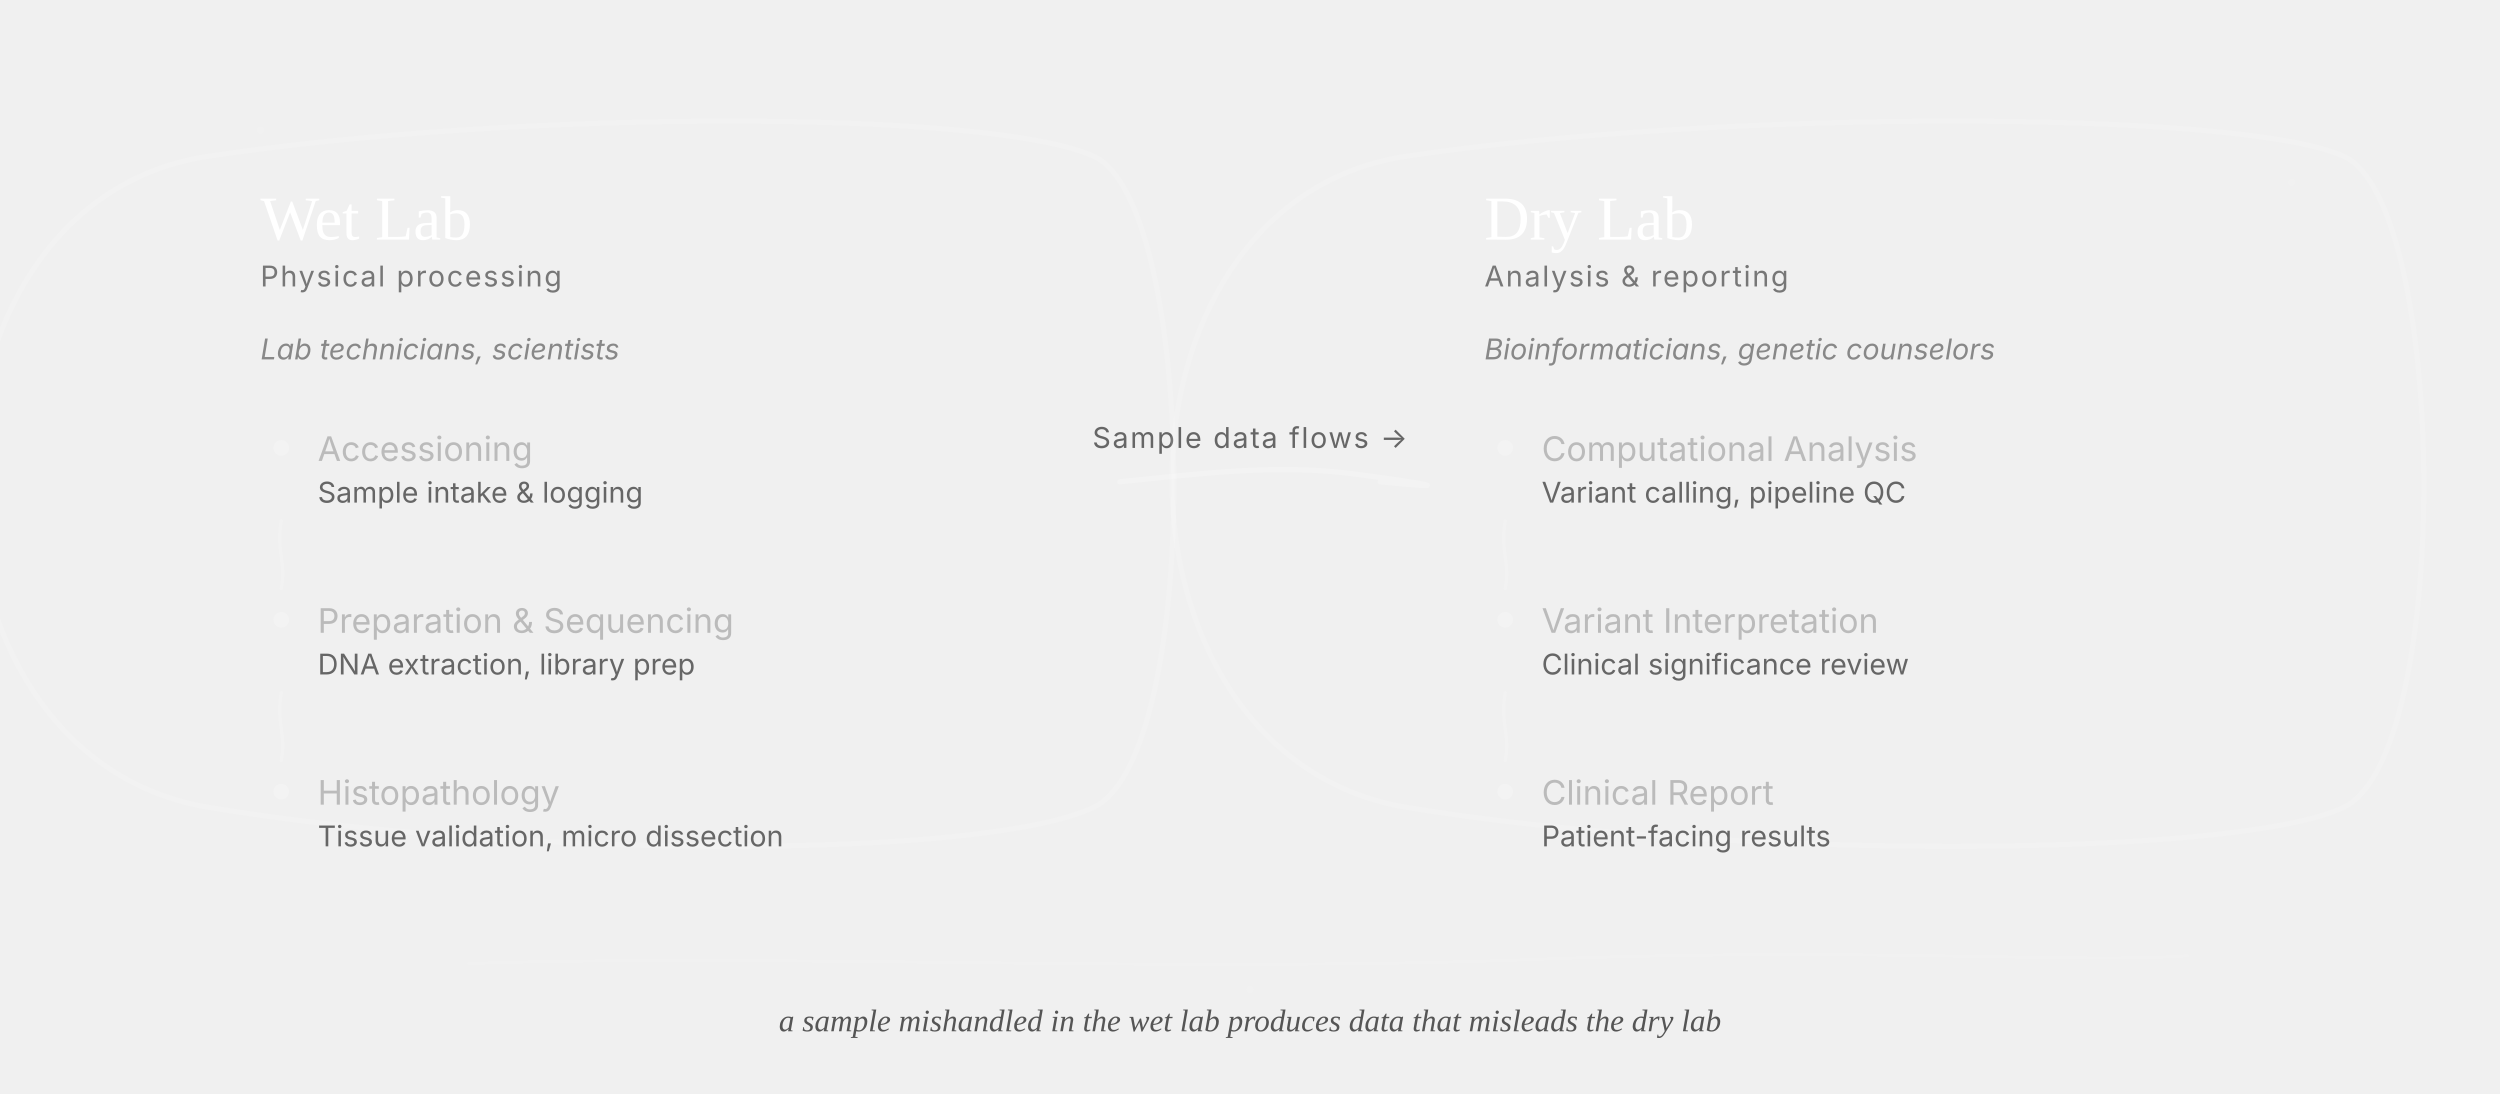
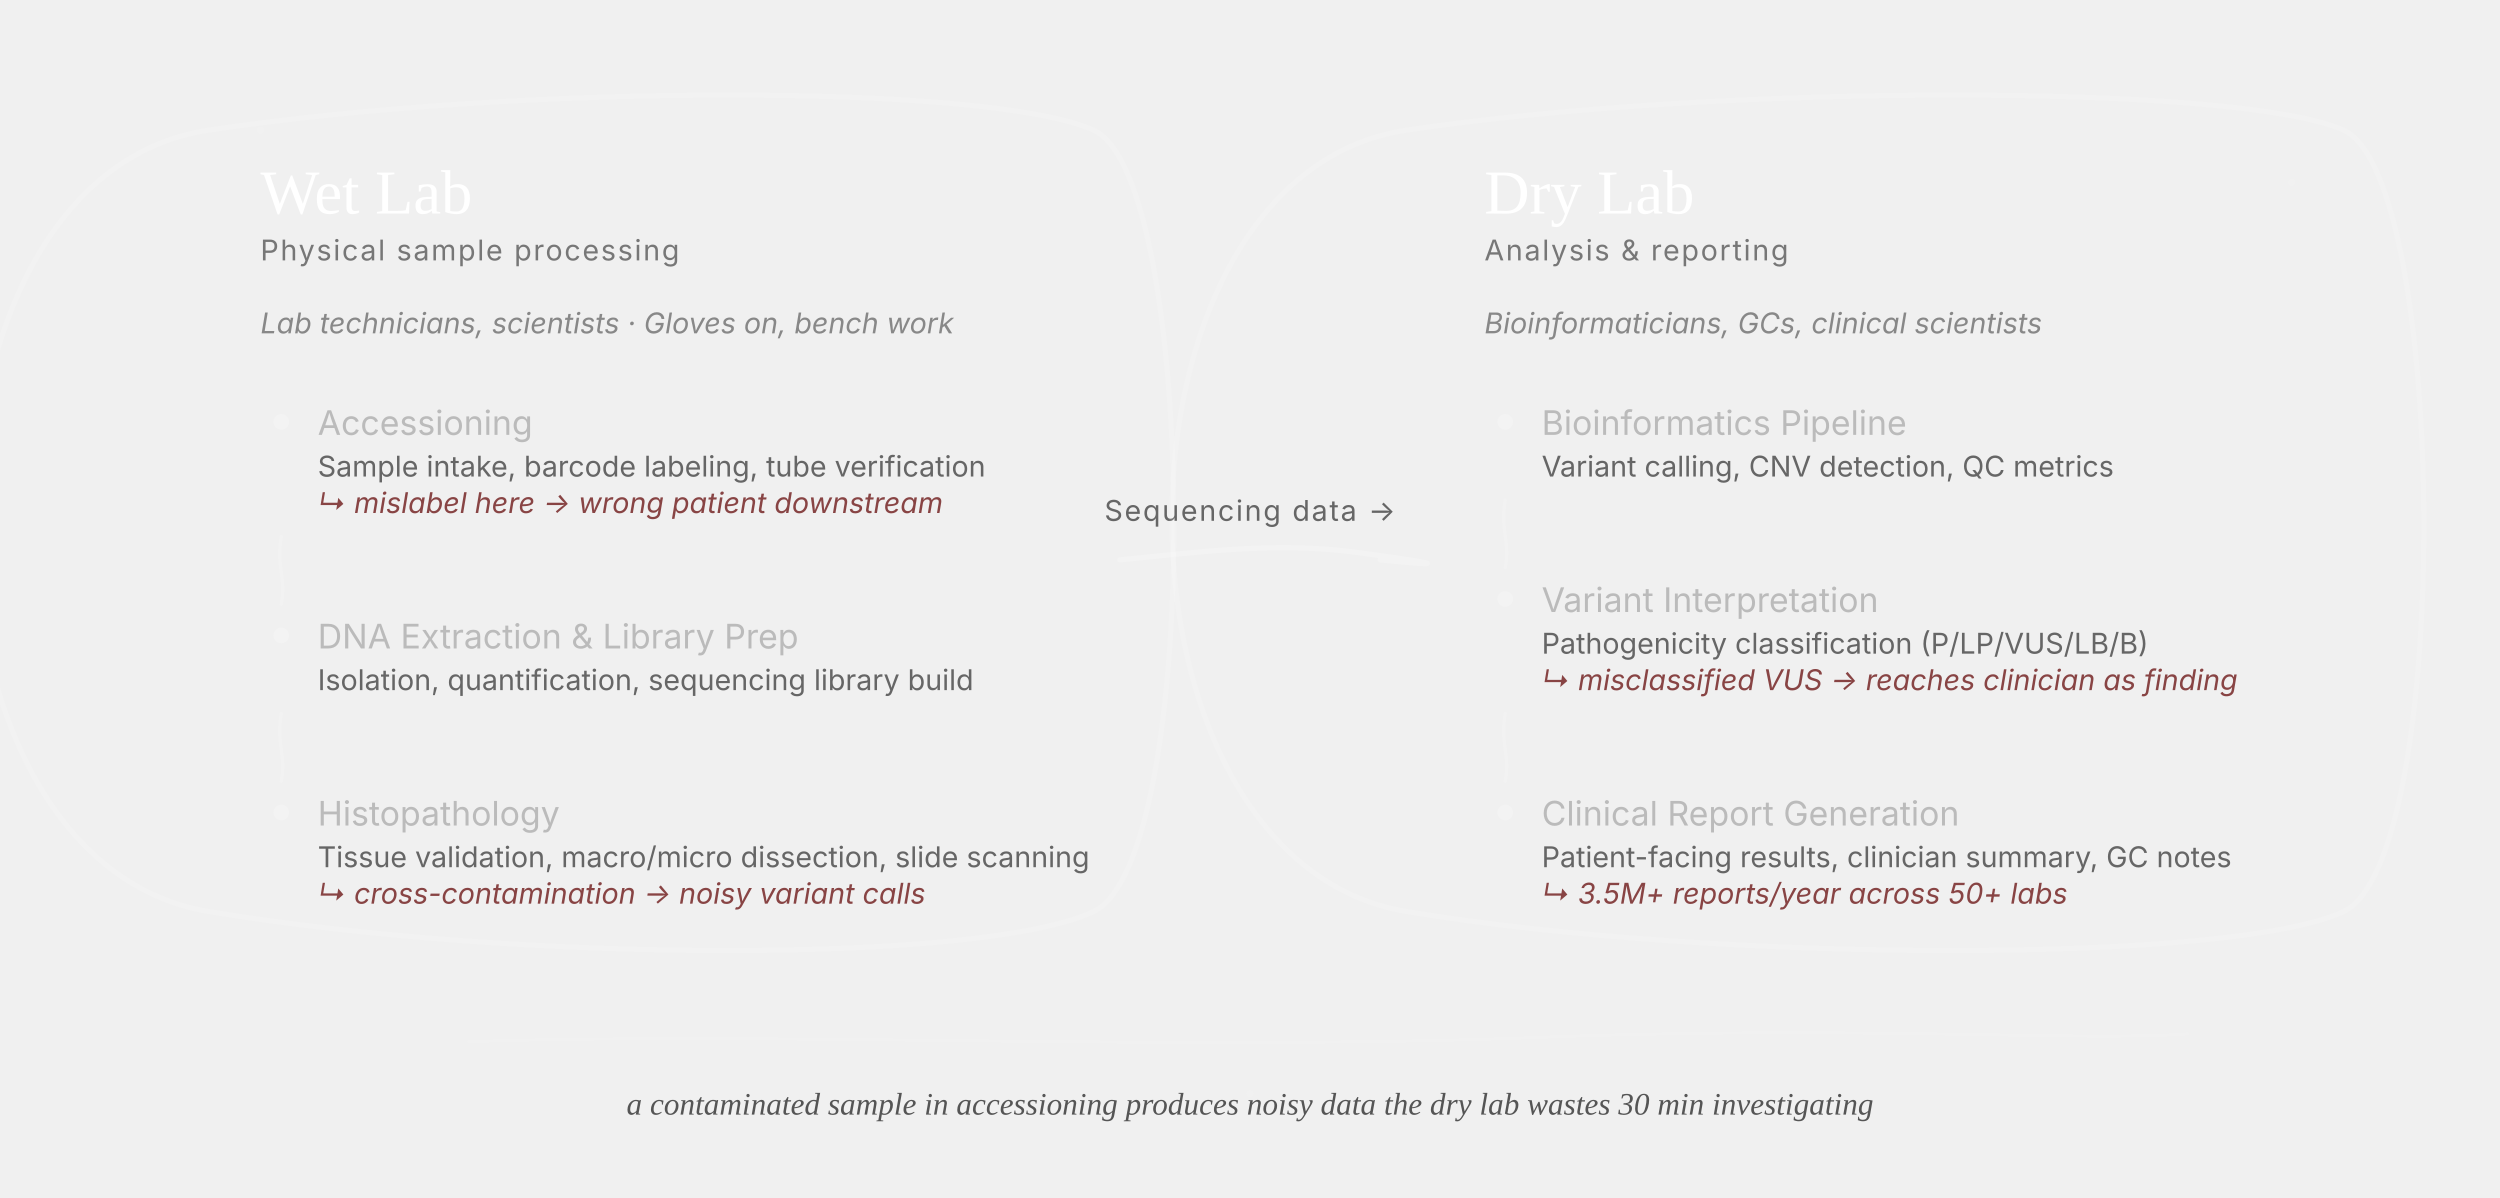
- <svg xmlns="http://www.w3.org/2000/svg" viewBox="0 0 960 420" fill="none">
+ <svg xmlns="http://www.w3.org/2000/svg" viewBox="0 0 960 460" fill="none">
  <style>
    .serif { font-family: 'Instrument Serif', Georgia, 'Times New Roman', serif; }
    .sans { font-family: 'Inter', system-ui, -apple-system, sans-serif; }
    .domain { font-size: 24px; font-weight: 400; fill: #ffffff; }
    .domain-sub { font-size: 11px; fill: #777; letter-spacing: 0.06em; text-transform: uppercase; }
    .step { font-size: 13px; fill: #bbb; }
    .step-sub { font-size: 11px; fill: #666; }
+     .risk { font-size: 11px; fill: #884444; font-style: italic; }
    .user { font-size: 11px; fill: #888; font-style: italic; }
    .conn { font-size: 11px; fill: #666; text-anchor: middle; letter-spacing: 0.06em; text-transform: uppercase; }
    .note { font-size: 12px; fill: #555; text-anchor: middle; font-style: italic; }
  </style>
  <circle cx="100" cy="50" r="1.5" fill="#ffffff" opacity="0.04" />
  <circle cx="880" cy="70" r="1.5" fill="#ffffff" opacity="0.04" />
-   <circle cx="480" cy="380" r="1.5" fill="#ffffff" opacity="0.04" />
-   <path d="M80,60 C200,42 380,42 420,60 C460,78 462,290 420,310 C378,330 200,330 80,310 C-40,290 -40,78 80,60Z" fill="none" stroke="#ffffff" stroke-width="2" opacity="0.12" stroke-linecap="round" />
-   <text x="100" y="92" class="serif domain">Wet Lab</text>
-   <text x="100" y="110" class="sans domain-sub">Physical processing</text>
-   <text x="100" y="138" class="sans user">Lab technicians, scientists</text>
-   <circle cx="108" cy="172" r="3" fill="#ffffff" opacity="0.2" />
-   <text x="122" y="177" class="sans step">Accessioning</text>
-   <text x="122" y="193" class="sans step-sub">Sample intake &amp; logging</text>
-   <path d="M108,200 C106,212 110,216 108,226" fill="none" stroke="#ffffff" stroke-width="1.2" opacity="0.15" stroke-linecap="round" />
-   <circle cx="108" cy="238" r="3" fill="#ffffff" opacity="0.2" />
-   <text x="122" y="243" class="sans step">Preparation &amp; Sequencing</text>
-   <text x="122" y="259" class="sans step-sub">DNA extraction, library prep</text>
-   <path d="M108,266 C106,278 110,282 108,292" fill="none" stroke="#ffffff" stroke-width="1.2" opacity="0.15" stroke-linecap="round" />
-   <circle cx="108" cy="304" r="3" fill="#ffffff" opacity="0.2" />
-   <text x="122" y="309" class="sans step">Histopathology</text>
-   <text x="122" y="325" class="sans step-sub">Tissue validation, micro dissection</text>
-   <path d="M430,185 C460,182 490,178 520,182 C550,186 560,188 530,185" fill="none" stroke="#ffffff" stroke-width="2" opacity="0.2" stroke-linecap="round" />
-   <text x="480" y="172" class="sans conn">Sample data flows →</text>
-   <path d="M540,60 C660,42 860,42 900,60 C940,78 942,290 900,310 C858,330 660,330 540,310 C420,290 420,78 540,60Z" fill="none" stroke="#ffffff" stroke-width="2" opacity="0.12" stroke-linecap="round" />
-   <text x="570" y="92" class="serif domain">Dry Lab</text>
-   <text x="570" y="110" class="sans domain-sub">Analysis &amp; reporting</text>
-   <text x="570" y="138" class="sans user">Bioinformaticians, genetic counselors</text>
-   <circle cx="578" cy="172" r="3" fill="#ffffff" opacity="0.2" />
-   <text x="592" y="177" class="sans step">Computational Analysis</text>
-   <text x="592" y="193" class="sans step-sub">Variant calling, pipeline QC</text>
-   <path d="M578,200 C576,212 580,216 578,226" fill="none" stroke="#ffffff" stroke-width="1.2" opacity="0.15" stroke-linecap="round" />
-   <circle cx="578" cy="238" r="3" fill="#ffffff" opacity="0.2" />
-   <text x="592" y="243" class="sans step">Variant Interpretation</text>
-   <text x="592" y="259" class="sans step-sub">Clinical significance review</text>
-   <path d="M578,266 C576,278 580,282 578,292" fill="none" stroke="#ffffff" stroke-width="1.2" opacity="0.15" stroke-linecap="round" />
-   <circle cx="578" cy="304" r="3" fill="#ffffff" opacity="0.2" />
-   <text x="592" y="309" class="sans step">Clinical Report</text>
-   <text x="592" y="325" class="sans step-sub">Patient-facing results</text>
-   <path d="M180,370 C300,366 460,374 600,368 C720,364 800,370 840,367" fill="none" stroke="#ffffff" stroke-width="1" opacity="0.1" stroke-linecap="round" />
-   <text x="480" y="396" class="serif note">a sample mishandled in the wet lab produces data that misleads the dry lab</text>
+   <circle cx="480" cy="420" r="1.5" fill="#ffffff" opacity="0.04" />
+   <path d="M80,50 C200,32 380,32 420,50 C460,68 462,330 420,350 C378,370 200,370 80,350 C-40,330 -40,68 80,50Z" fill="none" stroke="#ffffff" stroke-width="2" opacity="0.12" stroke-linecap="round" />
+   <text x="100" y="82" class="serif domain">Wet Lab</text>
+   <text x="100" y="100" class="sans domain-sub">Physical sample processing</text>
+   <text x="100" y="128" class="sans user">Lab technicians, scientists · Gloves on, bench work</text>
+   <circle cx="108" cy="162" r="3" fill="#ffffff" opacity="0.2" />
+   <text x="122" y="167" class="sans step">Accessioning</text>
+   <text x="122" y="183" class="sans step-sub">Sample intake, barcode labeling, tube verification</text>
+   <text x="122" y="197" class="sans risk">↳ mislabel here → wrong patient downstream</text>
+   <path d="M108,206 C106,218 110,222 108,232" fill="none" stroke="#ffffff" stroke-width="1.2" opacity="0.15" stroke-linecap="round" />
+   <circle cx="108" cy="244" r="3" fill="#ffffff" opacity="0.2" />
+   <text x="122" y="249" class="sans step">DNA Extraction &amp; Library Prep</text>
+   <text x="122" y="265" class="sans step-sub">Isolation, quantification, sequencing library build</text>
+   <path d="M108,274 C106,286 110,290 108,300" fill="none" stroke="#ffffff" stroke-width="1.2" opacity="0.15" stroke-linecap="round" />
+   <circle cx="108" cy="312" r="3" fill="#ffffff" opacity="0.2" />
+   <text x="122" y="317" class="sans step">Histopathology</text>
+   <text x="122" y="333" class="sans step-sub">Tissue validation, macro/micro dissection, slide scanning</text>
+   <text x="122" y="347" class="sans risk">↳ cross-contamination → noisy variant calls</text>
+   <path d="M430,215 C460,212 490,208 520,212 C550,216 560,218 530,215" fill="none" stroke="#ffffff" stroke-width="2" opacity="0.2" stroke-linecap="round" />
+   <text x="480" y="200" class="sans conn">Sequencing data →</text>
+   <path d="M540,50 C660,32 860,32 900,50 C940,68 942,330 900,350 C858,370 660,370 540,350 C420,330 420,68 540,50Z" fill="none" stroke="#ffffff" stroke-width="2" opacity="0.12" stroke-linecap="round" />
+   <text x="570" y="82" class="serif domain">Dry Lab</text>
+   <text x="570" y="100" class="sans domain-sub">Analysis &amp; reporting</text>
+   <text x="570" y="128" class="sans user">Bioinformaticians, GCs, clinical scientists</text>
+   <circle cx="578" cy="162" r="3" fill="#ffffff" opacity="0.2" />
+   <text x="592" y="167" class="sans step">Bioinformatics Pipeline</text>
+   <text x="592" y="183" class="sans step-sub">Variant calling, CNV detection, QC metrics</text>
+   <path d="M578,192 C576,204 580,208 578,218" fill="none" stroke="#ffffff" stroke-width="1.2" opacity="0.15" stroke-linecap="round" />
+   <circle cx="578" cy="230" r="3" fill="#ffffff" opacity="0.2" />
+   <text x="592" y="235" class="sans step">Variant Interpretation</text>
+   <text x="592" y="251" class="sans step-sub">Pathogenicity classification (P/LP/VUS/LB/B)</text>
+   <text x="592" y="265" class="sans risk">↳ misclassified VUS → reaches clinician as finding</text>
+   <path d="M578,274 C576,286 580,290 578,300" fill="none" stroke="#ffffff" stroke-width="1.2" opacity="0.15" stroke-linecap="round" />
+   <circle cx="578" cy="312" r="3" fill="#ffffff" opacity="0.2" />
+   <text x="592" y="317" class="sans step">Clinical Report Generation</text>
+   <text x="592" y="333" class="sans step-sub">Patient-facing results, clinician summary, GC notes</text>
+   <text x="592" y="347" class="sans risk">↳ 3.5M+ reports/year across 50+ labs</text>
+   <path d="M180,400 C300,396 460,404 600,398 C720,394 800,400 840,397" fill="none" stroke="#ffffff" stroke-width="1" opacity="0.1" stroke-linecap="round" />
+   <text x="480" y="428" class="serif note">a contaminated sample in accessioning produces noisy data the dry lab wastes 30 min investigating</text>
</svg>
